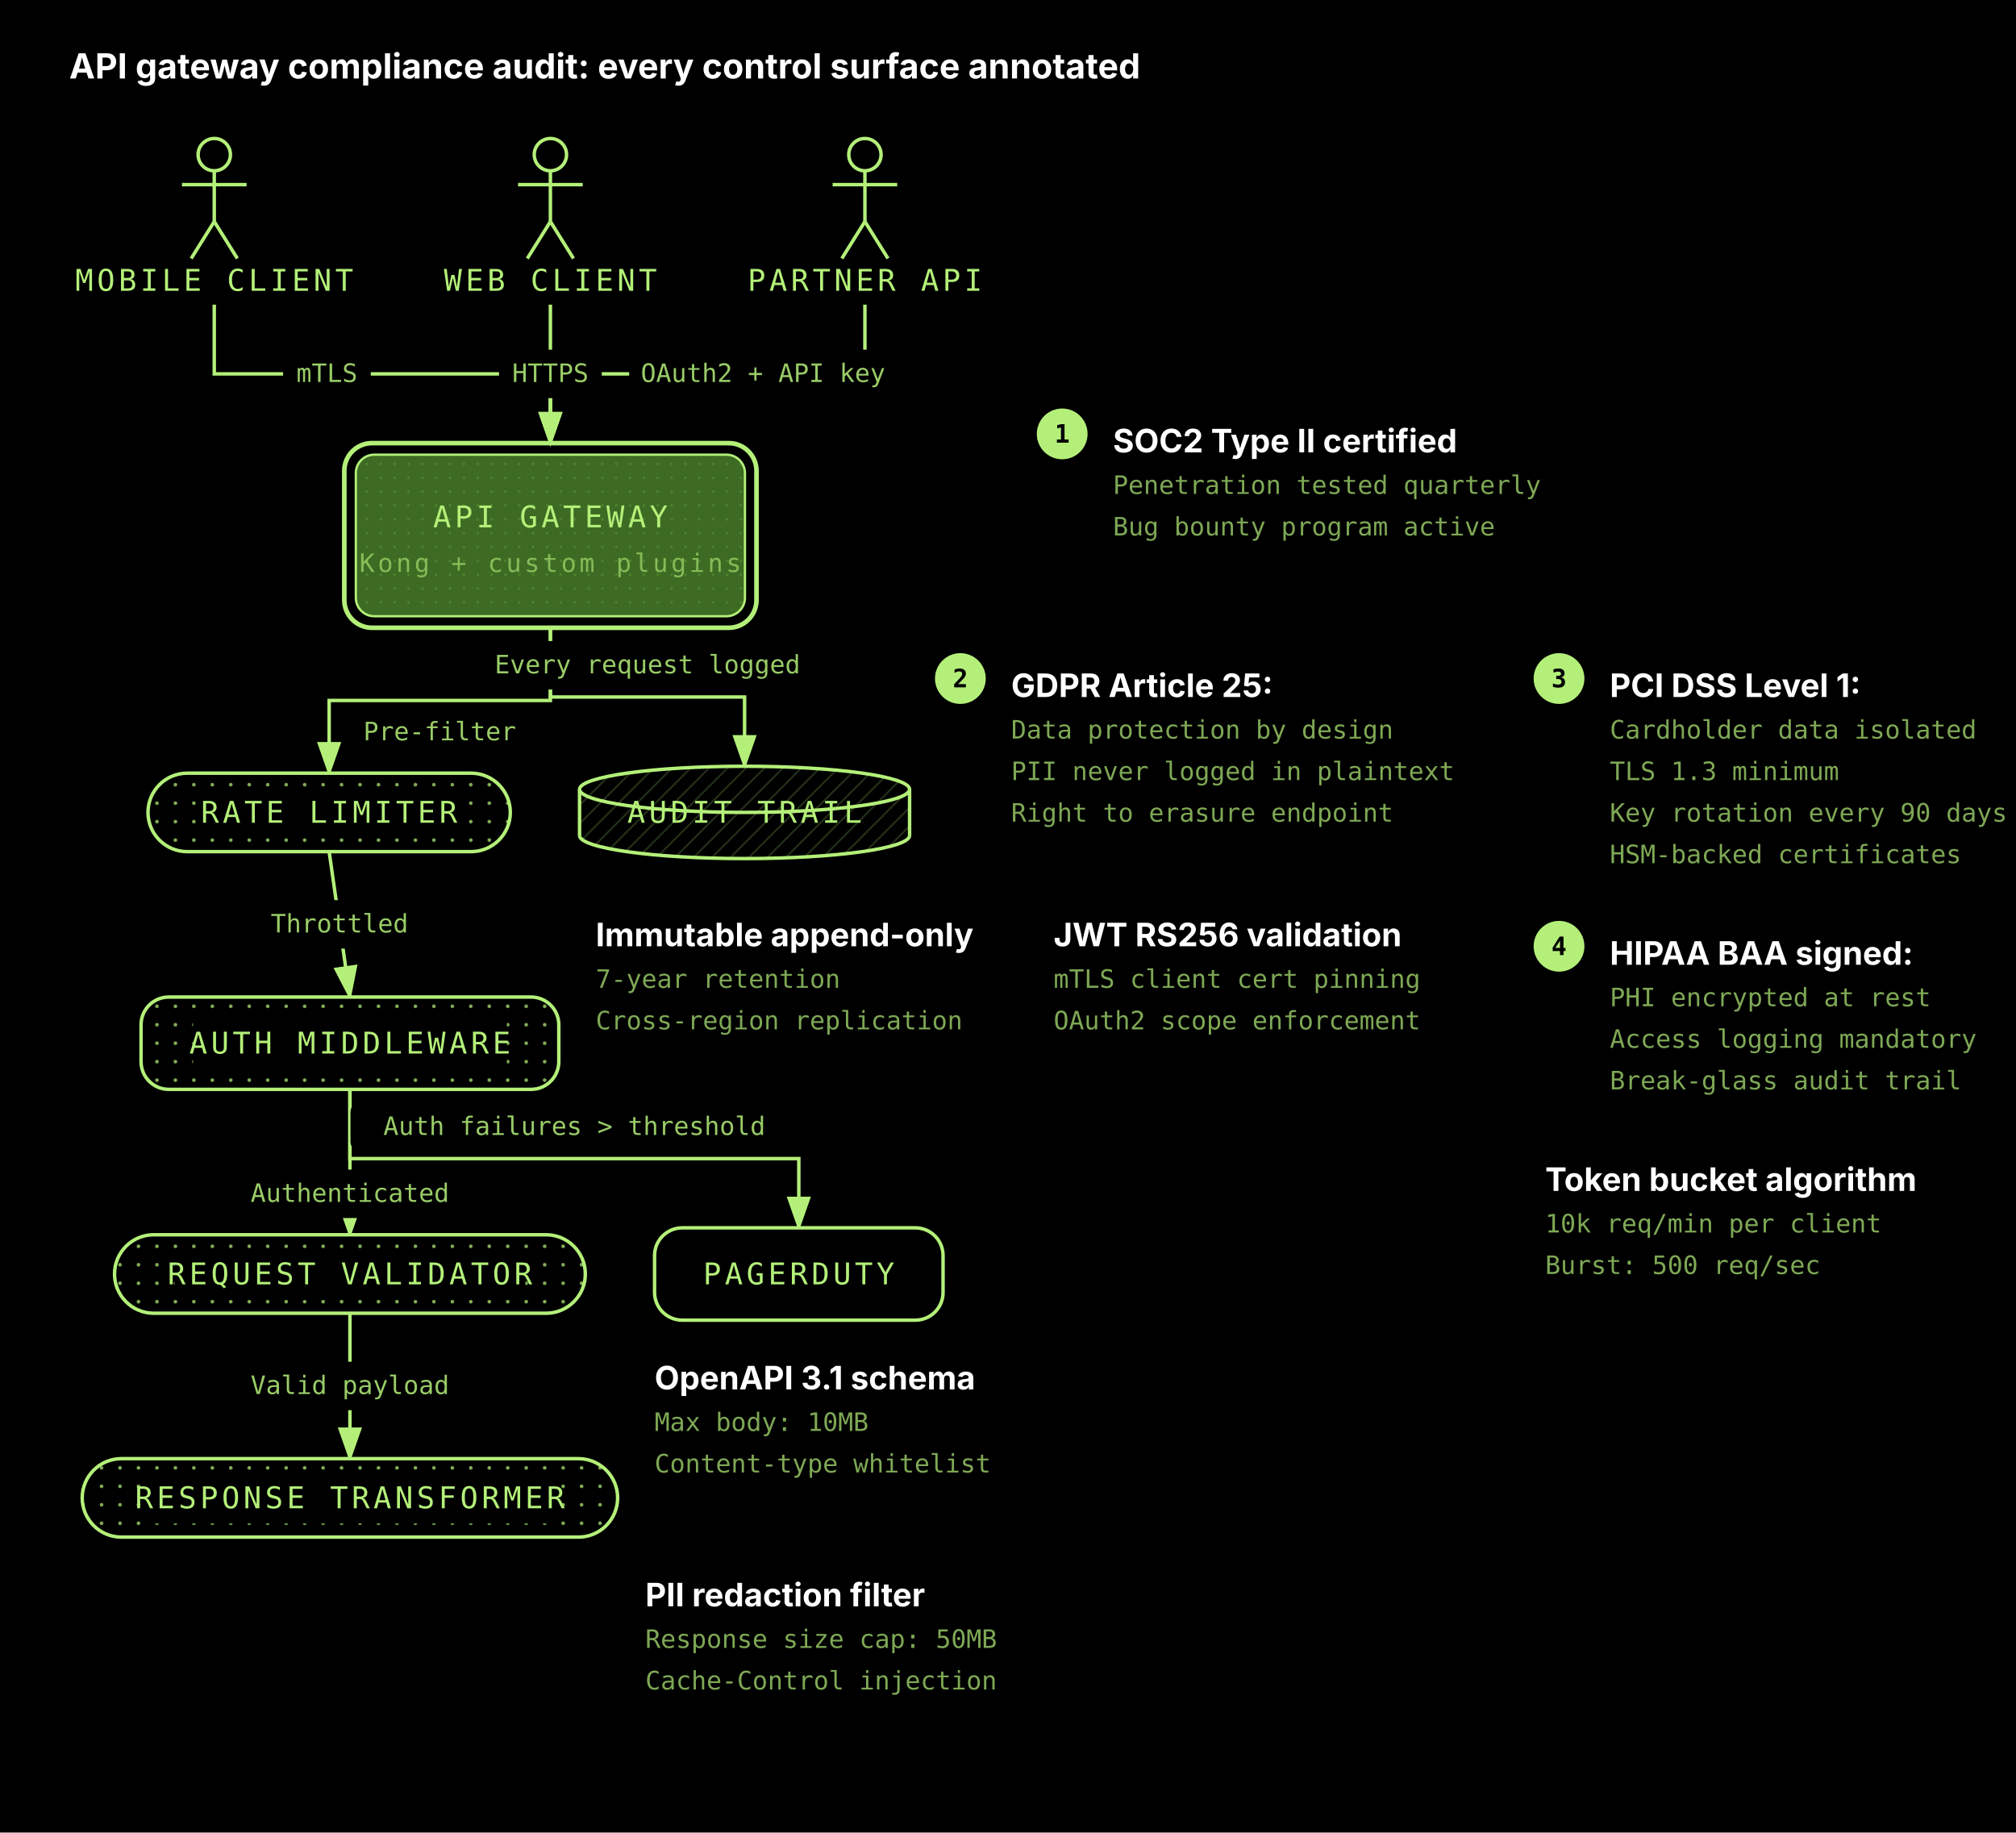
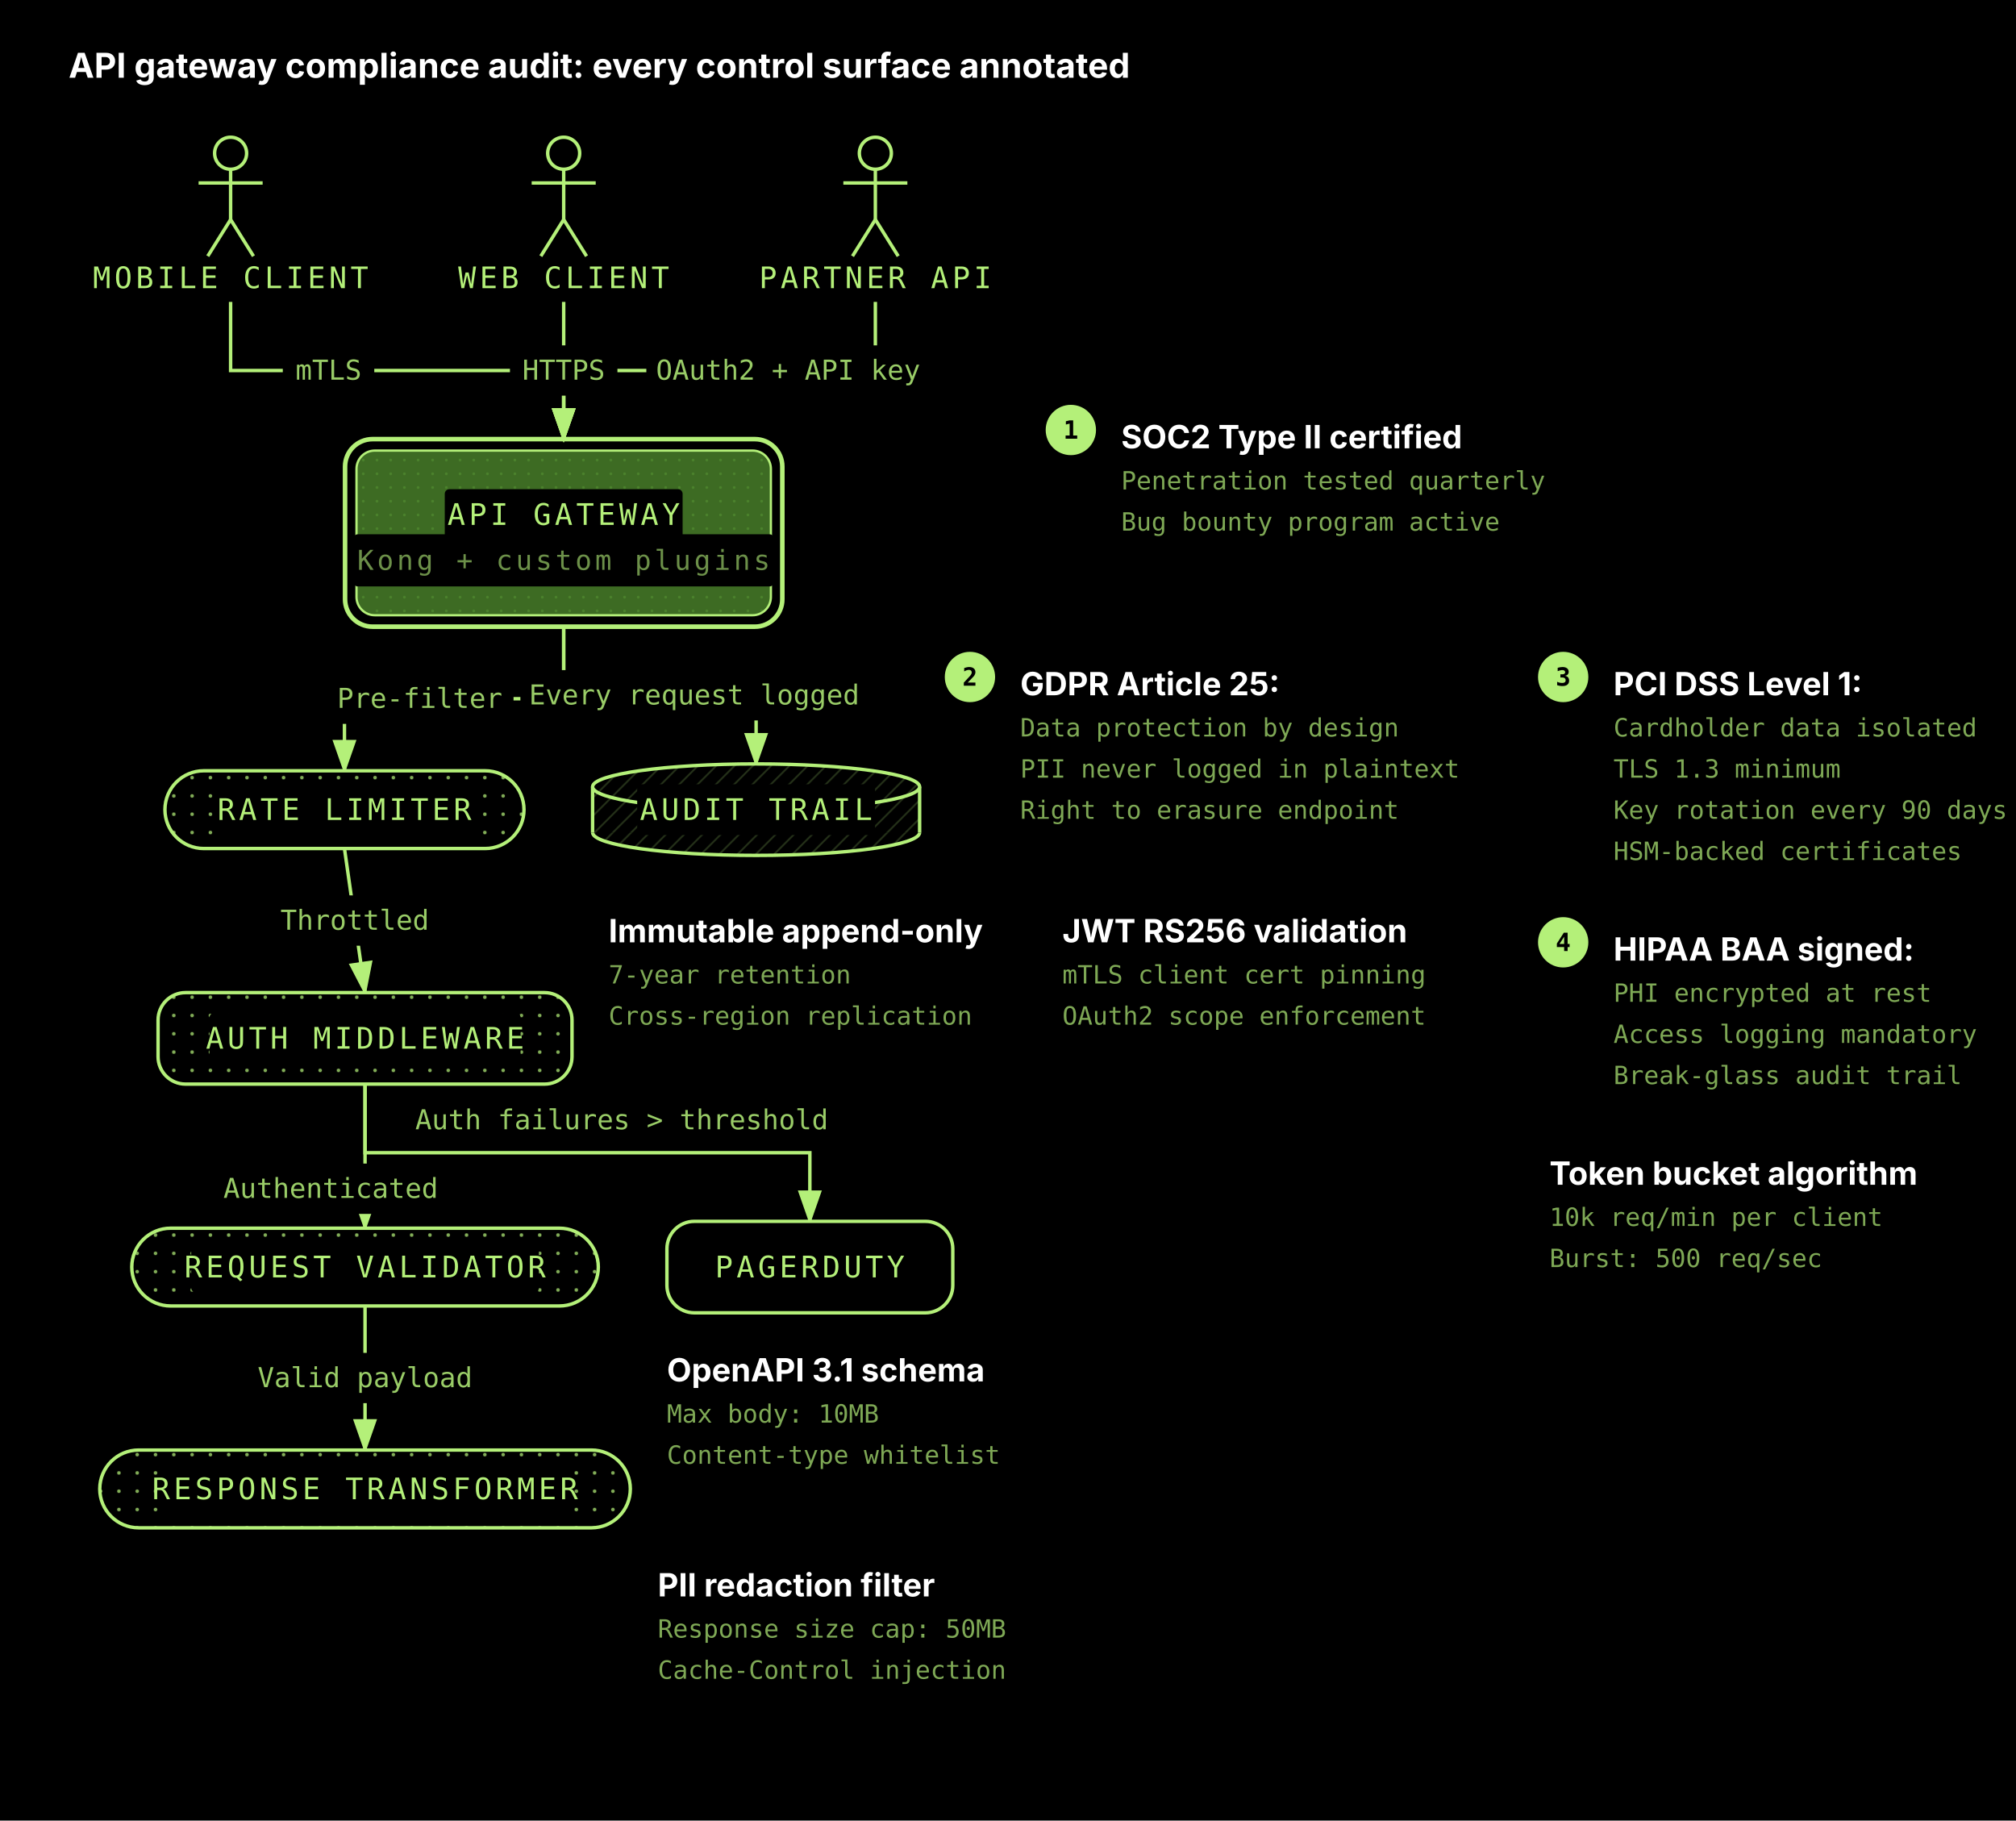
- <svg xmlns="http://www.w3.org/2000/svg" viewBox="0 0 873.52 794" width="873.52" height="794">
+ <svg xmlns="http://www.w3.org/2000/svg" viewBox="0 0 881.52 796" width="881.52" height="796">
  <defs>
    <pattern id="dotgrid" width="8" height="8" patternUnits="userSpaceOnUse">
      <rect width="8" height="8" fill="#000000" />
      <circle cx="4" cy="4" r="0.8" fill="#b4f079" opacity="0.7" />
    </pattern>
    <pattern id="crosshatch" width="8" height="8" patternUnits="userSpaceOnUse">
      <rect width="8" height="8" fill="#000000" />
      <path d="M0 8L8 0M-1 1L1 -1M7 9L9 7" stroke="#b4f079" stroke-width="0.8" opacity="0.2" />
    </pattern>
    <pattern id="hero" width="6" height="6" patternUnits="userSpaceOnUse">
      <rect width="6" height="6" fill="#3d6b23" />
      <circle cx="3" cy="3" r="0.6" fill="#5a9a35" opacity="0.5" />
    </pattern>
    <marker id="arrowhead" markerWidth="10" markerHeight="7" refX="9" refY="3.5" orient="auto" markerUnits="strokeWidth">
      <polygon points="0 0, 10 3.5, 0 7" fill="#b4f079" />
    </marker>
    <marker id="arrowhead-reverse" markerWidth="10" markerHeight="7" refX="1" refY="3.5" orient="auto" markerUnits="strokeWidth">
      <polygon points="10 0, 0 3.5, 10 7" fill="#b4f079" />
    </marker>
  </defs>
  <rect width="100%" height="100%" fill="#000000" />
  <g class="diagram">
    <text x="30" y="34" font-family="'Inter', 'Helvetica Neue', Arial, sans-serif" font-size="15" fill="#ffffff" font-weight="700">API gateway compliance audit: every control surface annotated</text>
-     <polyline points="92.84,132 92.84,162 238.48,162 238.48,192" fill="none" stroke="#b4f079" stroke-width="1.5" marker-end="url(#arrowhead)" />
-     <line x1="238.48" y1="132" x2="238.48" y2="192" stroke="#b4f079" stroke-width="1.5" marker-end="url(#arrowhead)" />
-     <polyline points="374.76,132 374.76,162 238.48,162 238.48,192" fill="none" stroke="#b4f079" stroke-width="1.5" marker-end="url(#arrowhead)" />
-     <polyline points="238.48,272 238.48,303.5 142.62,303.5 142.62,335" fill="none" stroke="#b4f079" stroke-width="1.5" marker-end="url(#arrowhead)" />
-     <line x1="142.62" y1="369" x2="151.62" y2="432" stroke="#b4f079" stroke-width="1.5" marker-end="url(#arrowhead)" />
-     <line x1="151.62" y1="472" x2="151.62" y2="535" stroke="#b4f079" stroke-width="1.5" marker-end="url(#arrowhead)" />
-     <line x1="151.62" y1="569" x2="151.62" y2="632" stroke="#b4f079" stroke-width="1.5" marker-end="url(#arrowhead)" />
-     <polyline points="238.48,272 238.48,302 322.62,302 322.62,332" fill="none" stroke="#b4f079" stroke-width="1.5" marker-end="url(#arrowhead)" />
-     <polyline points="151.62,472 151.62,502 346.12,502 346.12,532" fill="none" stroke="#b4f079" stroke-width="1.5" marker-end="url(#arrowhead)" />
-     <rect x="122.66" y="151.5" width="38" height="21" rx="4" fill="#000000" />
-     <rect x="216.23" y="151.5" width="44.5" height="21" rx="4" fill="#000000" />
-     <rect x="272.62" y="151.5" width="116" height="21" rx="4" fill="#000000" />
-     <rect x="152.05" y="306.75" width="77" height="21" rx="4" fill="#000000" />
-     <rect x="111.87" y="390" width="70.5" height="21" rx="4" fill="#000000" />
-     <rect x="103.37" y="506.75" width="96.5" height="21" rx="4" fill="#000000" />
-     <rect x="103.37" y="590" width="96.5" height="21" rx="4" fill="#000000" />
-     <rect x="209.55" y="277.75" width="142" height="21" rx="4" fill="#000000" />
-     <rect x="151.87" y="477.75" width="194" height="21" rx="4" fill="#000000" />
-     <circle cx="92.84" cy="67" r="7" fill="none" stroke="#b4f079" stroke-width="1.5" />
-     <line x1="92.84" y1="74" x2="92.84" y2="96" stroke="#b4f079" stroke-width="1.5" />
-     <line x1="78.84" y1="80" x2="106.84" y2="80" stroke="#b4f079" stroke-width="1.5" />
-     <line x1="92.84" y1="96" x2="82.84" y2="112" stroke="#b4f079" stroke-width="1.5" />
-     <line x1="92.84" y1="96" x2="102.84" y2="112" stroke="#b4f079" stroke-width="1.5" />
-     <text x="92.84" y="126" font-family="'JetBrains Mono', 'Fira Code', 'SF Mono', 'Cascadia Code', monospace" font-size="13" fill="#b4f079" text-anchor="middle" letter-spacing="0.12em">MOBILE CLIENT</text>
-     <circle cx="238.48" cy="67" r="7" fill="none" stroke="#b4f079" stroke-width="1.5" />
-     <line x1="238.48" y1="74" x2="238.48" y2="96" stroke="#b4f079" stroke-width="1.5" />
-     <line x1="224.48" y1="80" x2="252.48" y2="80" stroke="#b4f079" stroke-width="1.5" />
-     <line x1="238.48" y1="96" x2="228.48" y2="112" stroke="#b4f079" stroke-width="1.5" />
-     <line x1="238.48" y1="96" x2="248.48" y2="112" stroke="#b4f079" stroke-width="1.5" />
-     <text x="238.48" y="126" font-family="'JetBrains Mono', 'Fira Code', 'SF Mono', 'Cascadia Code', monospace" font-size="13" fill="#b4f079" text-anchor="middle" letter-spacing="0.12em">WEB CLIENT</text>
-     <circle cx="374.76" cy="67" r="7" fill="none" stroke="#b4f079" stroke-width="1.5" />
-     <line x1="374.76" y1="74" x2="374.76" y2="96" stroke="#b4f079" stroke-width="1.5" />
-     <line x1="360.76" y1="80" x2="388.76" y2="80" stroke="#b4f079" stroke-width="1.5" />
-     <line x1="374.76" y1="96" x2="364.76" y2="112" stroke="#b4f079" stroke-width="1.5" />
-     <line x1="374.76" y1="96" x2="384.76" y2="112" stroke="#b4f079" stroke-width="1.5" />
-     <text x="374.76" y="126" font-family="'JetBrains Mono', 'Fira Code', 'SF Mono', 'Cascadia Code', monospace" font-size="13" fill="#b4f079" text-anchor="middle" letter-spacing="0.12em">PARTNER API</text>
-     <rect x="149.18" y="192" width="178.6" height="80" rx="12" fill="none" stroke="#b4f079" stroke-width="2" />
-     <rect x="154.18" y="197" width="168.6" height="70" rx="8" fill="url(#hero)" stroke="#b4f079" stroke-width="1" />
-     <text x="238.48" y="224" font-family="'JetBrains Mono', 'Fira Code', 'SF Mono', 'Cascadia Code', monospace" font-size="13" fill="#b4f079" text-anchor="middle" dominant-baseline="central" letter-spacing="0.12em">API GATEWAY</text>
-     <text x="238.48" y="244" font-family="'JetBrains Mono', 'Fira Code', 'SF Mono', 'Cascadia Code', monospace" font-size="11" fill="#b4f079" opacity="0.6" text-anchor="middle" dominant-baseline="central" letter-spacing="0.12em">Kong + custom plugins</text>
-     <rect x="64.12" y="335" width="157" height="34" rx="17" fill="url(#dotgrid)" stroke="#b4f079" stroke-width="1.5" />
-     <rect x="86.62" y="340.9" width="112" height="22.2" fill="#000000" rx="2" />
-     <text x="142.62" y="352" font-family="'JetBrains Mono', 'Fira Code', 'SF Mono', 'Cascadia Code', monospace" font-size="13" fill="#b4f079" text-anchor="middle" dominant-baseline="central" letter-spacing="0.12em">RATE LIMITER</text>
-     <rect x="61.12" y="432" width="181" height="40" rx="12" fill="url(#dotgrid)" stroke="#b4f079" stroke-width="1.5" />
-     <rect x="83.62" y="440.9" width="136" height="22.2" fill="#000000" rx="2" />
-     <text x="151.62" y="452" font-family="'JetBrains Mono', 'Fira Code', 'SF Mono', 'Cascadia Code', monospace" font-size="13" fill="#b4f079" text-anchor="middle" dominant-baseline="central" letter-spacing="0.12em">AUTH MIDDLEWARE</text>
-     <rect x="49.62" y="535" width="204" height="34" rx="17" fill="url(#dotgrid)" stroke="#b4f079" stroke-width="1.5" />
-     <rect x="75.62" y="540.9" width="152" height="22.2" fill="#000000" rx="2" />
-     <text x="151.62" y="552" font-family="'JetBrains Mono', 'Fira Code', 'SF Mono', 'Cascadia Code', monospace" font-size="13" fill="#b4f079" text-anchor="middle" dominant-baseline="central" letter-spacing="0.12em">REQUEST VALIDATOR</text>
-     <rect x="35.62" y="632" width="232" height="34" rx="17" fill="url(#dotgrid)" stroke="#b4f079" stroke-width="1.5" />
-     <rect x="63.62" y="637.9" width="176" height="22.2" fill="#000000" rx="2" />
-     <text x="151.62" y="649" font-family="'JetBrains Mono', 'Fira Code', 'SF Mono', 'Cascadia Code', monospace" font-size="13" fill="#b4f079" text-anchor="middle" dominant-baseline="central" letter-spacing="0.12em">RESPONSE TRANSFORMER</text>
-     <rect x="251.12" y="342" width="143" height="20" fill="url(#crosshatch)" stroke="none" />
-     <line x1="251.12" y1="342" x2="251.12" y2="362" stroke="#b4f079" stroke-width="1.5" />
-     <line x1="394.12" y1="342" x2="394.12" y2="362" stroke="#b4f079" stroke-width="1.5" />
-     <ellipse cx="322.62" cy="342" rx="71.5" ry="10" fill="url(#crosshatch)" stroke="#b4f079" stroke-width="1.5" />
-     <path d="M251.12,362 A71.5,10 0 0,0 394.12,362" fill="url(#crosshatch)" stroke="#b4f079" stroke-width="1.5" />
-     <text x="322.62" y="352" font-family="'JetBrains Mono', 'Fira Code', 'SF Mono', 'Cascadia Code', monospace" font-size="13" fill="#b4f079" text-anchor="middle" dominant-baseline="central" letter-spacing="0.12em">AUDIT TRAIL</text>
-     <rect x="283.62" y="532" width="125" height="40" rx="12" fill="#000000" stroke="#b4f079" stroke-width="1.5" />
-     <text x="346.12" y="552" font-family="'JetBrains Mono', 'Fira Code', 'SF Mono', 'Cascadia Code', monospace" font-size="13" fill="#b4f079" text-anchor="middle" dominant-baseline="central" letter-spacing="0.12em">PAGERDUTY</text>
-     <text x="141.66" y="165.5" font-family="'JetBrains Mono', 'Fira Code', 'SF Mono', 'Cascadia Code', monospace" font-size="11" fill="#b4f079" opacity="0.85" text-anchor="middle">mTLS</text>
-     <text x="238.48" y="165.5" font-family="'JetBrains Mono', 'Fira Code', 'SF Mono', 'Cascadia Code', monospace" font-size="11" fill="#b4f079" opacity="0.85" text-anchor="middle">HTTPS</text>
-     <text x="330.62" y="165.5" font-family="'JetBrains Mono', 'Fira Code', 'SF Mono', 'Cascadia Code', monospace" font-size="11" fill="#b4f079" opacity="0.85" text-anchor="middle">OAuth2 + API key</text>
-     <text x="190.55" y="320.75" font-family="'JetBrains Mono', 'Fira Code', 'SF Mono', 'Cascadia Code', monospace" font-size="11" fill="#b4f079" opacity="0.85" text-anchor="middle">Pre-filter</text>
-     <text x="147.12" y="404" font-family="'JetBrains Mono', 'Fira Code', 'SF Mono', 'Cascadia Code', monospace" font-size="11" fill="#b4f079" opacity="0.85" text-anchor="middle">Throttled</text>
-     <text x="151.62" y="520.75" font-family="'JetBrains Mono', 'Fira Code', 'SF Mono', 'Cascadia Code', monospace" font-size="11" fill="#b4f079" opacity="0.85" text-anchor="middle">Authenticated</text>
-     <text x="151.62" y="604" font-family="'JetBrains Mono', 'Fira Code', 'SF Mono', 'Cascadia Code', monospace" font-size="11" fill="#b4f079" opacity="0.85" text-anchor="middle">Valid payload</text>
-     <text x="280.55" y="291.75" font-family="'JetBrains Mono', 'Fira Code', 'SF Mono', 'Cascadia Code', monospace" font-size="11" fill="#b4f079" opacity="0.85" text-anchor="middle">Every request logged</text>
-     <text x="248.87" y="491.75" font-family="'JetBrains Mono', 'Fira Code', 'SF Mono', 'Cascadia Code', monospace" font-size="11" fill="#b4f079" opacity="0.85" text-anchor="middle">Auth failures &gt; threshold</text>
-     <circle cx="460.24" cy="188" r="11" fill="#b4f079" stroke="none" />
-     <text x="460.24" y="188" font-family="'JetBrains Mono', 'Fira Code', 'SF Mono', 'Cascadia Code', monospace" font-size="11" fill="#000000" text-anchor="middle" dominant-baseline="central" font-weight="700">1</text>
-     <text x="482.24" y="196" font-family="'Inter', 'Helvetica Neue', Arial, sans-serif" font-size="14" fill="#ffffff" font-weight="700">SOC2 Type II certified</text>
-     <text x="482.24" y="214" font-family="'JetBrains Mono', 'Fira Code', 'SF Mono', 'Cascadia Code', monospace" font-size="11" fill="#b4f079" opacity="0.7">Penetration tested quarterly</text>
-     <text x="482.24" y="232" font-family="'JetBrains Mono', 'Fira Code', 'SF Mono', 'Cascadia Code', monospace" font-size="11" fill="#b4f079" opacity="0.7">Bug bounty program active</text>
-     <circle cx="416.12" cy="294" r="11" fill="#b4f079" stroke="none" />
-     <text x="416.12" y="294" font-family="'JetBrains Mono', 'Fira Code', 'SF Mono', 'Cascadia Code', monospace" font-size="11" fill="#000000" text-anchor="middle" dominant-baseline="central" font-weight="700">2</text>
-     <text x="438.12" y="302" font-family="'Inter', 'Helvetica Neue', Arial, sans-serif" font-size="14" fill="#ffffff" font-weight="700">GDPR Article 25:</text>
-     <text x="438.12" y="320" font-family="'JetBrains Mono', 'Fira Code', 'SF Mono', 'Cascadia Code', monospace" font-size="11" fill="#b4f079" opacity="0.7">Data protection by design</text>
-     <text x="438.12" y="338" font-family="'JetBrains Mono', 'Fira Code', 'SF Mono', 'Cascadia Code', monospace" font-size="11" fill="#b4f079" opacity="0.7">PII never logged in plaintext</text>
-     <text x="438.12" y="356" font-family="'JetBrains Mono', 'Fira Code', 'SF Mono', 'Cascadia Code', monospace" font-size="11" fill="#b4f079" opacity="0.7">Right to erasure endpoint</text>
-     <circle cx="675.52" cy="294" r="11" fill="#b4f079" stroke="none" />
-     <text x="675.52" y="294" font-family="'JetBrains Mono', 'Fira Code', 'SF Mono', 'Cascadia Code', monospace" font-size="11" fill="#000000" text-anchor="middle" dominant-baseline="central" font-weight="700">3</text>
-     <text x="697.52" y="302" font-family="'Inter', 'Helvetica Neue', Arial, sans-serif" font-size="14" fill="#ffffff" font-weight="700">PCI DSS Level 1:</text>
-     <text x="697.52" y="320" font-family="'JetBrains Mono', 'Fira Code', 'SF Mono', 'Cascadia Code', monospace" font-size="11" fill="#b4f079" opacity="0.7">Cardholder data isolated</text>
-     <text x="697.52" y="338" font-family="'JetBrains Mono', 'Fira Code', 'SF Mono', 'Cascadia Code', monospace" font-size="11" fill="#b4f079" opacity="0.7">TLS 1.3 minimum</text>
-     <text x="697.52" y="356" font-family="'JetBrains Mono', 'Fira Code', 'SF Mono', 'Cascadia Code', monospace" font-size="11" fill="#b4f079" opacity="0.7">Key rotation every 90 days</text>
-     <text x="697.52" y="374" font-family="'JetBrains Mono', 'Fira Code', 'SF Mono', 'Cascadia Code', monospace" font-size="11" fill="#b4f079" opacity="0.7">HSM-backed certificates</text>
-     <circle cx="675.52" cy="410" r="11" fill="#b4f079" stroke="none" />
-     <text x="675.52" y="410" font-family="'JetBrains Mono', 'Fira Code', 'SF Mono', 'Cascadia Code', monospace" font-size="11" fill="#000000" text-anchor="middle" dominant-baseline="central" font-weight="700">4</text>
-     <text x="697.52" y="418" font-family="'Inter', 'Helvetica Neue', Arial, sans-serif" font-size="14" fill="#ffffff" font-weight="700">HIPAA BAA signed:</text>
-     <text x="697.52" y="436" font-family="'JetBrains Mono', 'Fira Code', 'SF Mono', 'Cascadia Code', monospace" font-size="11" fill="#b4f079" opacity="0.7">PHI encrypted at rest</text>
-     <text x="697.52" y="454" font-family="'JetBrains Mono', 'Fira Code', 'SF Mono', 'Cascadia Code', monospace" font-size="11" fill="#b4f079" opacity="0.7">Access logging mandatory</text>
-     <text x="697.52" y="472" font-family="'JetBrains Mono', 'Fira Code', 'SF Mono', 'Cascadia Code', monospace" font-size="11" fill="#b4f079" opacity="0.7">Break-glass audit trail</text>
-     <text x="669.52" y="516" font-family="'Inter', 'Helvetica Neue', Arial, sans-serif" font-size="14" fill="#ffffff" font-weight="700">Token bucket algorithm</text>
-     <text x="669.52" y="534" font-family="'JetBrains Mono', 'Fira Code', 'SF Mono', 'Cascadia Code', monospace" font-size="11" fill="#b4f079" opacity="0.7">10k req/min per client</text>
-     <text x="669.52" y="552" font-family="'JetBrains Mono', 'Fira Code', 'SF Mono', 'Cascadia Code', monospace" font-size="11" fill="#b4f079" opacity="0.7">Burst: 500 req/sec</text>
-     <text x="456.52" y="410" font-family="'Inter', 'Helvetica Neue', Arial, sans-serif" font-size="14" fill="#ffffff" font-weight="700">JWT RS256 validation</text>
-     <text x="456.52" y="428" font-family="'JetBrains Mono', 'Fira Code', 'SF Mono', 'Cascadia Code', monospace" font-size="11" fill="#b4f079" opacity="0.7">mTLS client cert pinning</text>
-     <text x="456.52" y="446" font-family="'JetBrains Mono', 'Fira Code', 'SF Mono', 'Cascadia Code', monospace" font-size="11" fill="#b4f079" opacity="0.7">OAuth2 scope enforcement</text>
-     <text x="283.62" y="602" font-family="'Inter', 'Helvetica Neue', Arial, sans-serif" font-size="14" fill="#ffffff" font-weight="700">OpenAPI 3.1 schema</text>
-     <text x="283.62" y="620" font-family="'JetBrains Mono', 'Fira Code', 'SF Mono', 'Cascadia Code', monospace" font-size="11" fill="#b4f079" opacity="0.7">Max body: 10MB</text>
-     <text x="283.62" y="638" font-family="'JetBrains Mono', 'Fira Code', 'SF Mono', 'Cascadia Code', monospace" font-size="11" fill="#b4f079" opacity="0.7">Content-type whitelist</text>
-     <text x="279.62" y="696" font-family="'Inter', 'Helvetica Neue', Arial, sans-serif" font-size="14" fill="#ffffff" font-weight="700">PII redaction filter</text>
-     <text x="279.62" y="714" font-family="'JetBrains Mono', 'Fira Code', 'SF Mono', 'Cascadia Code', monospace" font-size="11" fill="#b4f079" opacity="0.7">Response size cap: 50MB</text>
-     <text x="279.62" y="732" font-family="'JetBrains Mono', 'Fira Code', 'SF Mono', 'Cascadia Code', monospace" font-size="11" fill="#b4f079" opacity="0.7">Cache-Control injection</text>
-     <text x="258.12" y="410" font-family="'Inter', 'Helvetica Neue', Arial, sans-serif" font-size="14" fill="#ffffff" font-weight="700">Immutable append-only</text>
-     <text x="258.12" y="428" font-family="'JetBrains Mono', 'Fira Code', 'SF Mono', 'Cascadia Code', monospace" font-size="11" fill="#b4f079" opacity="0.7">7-year retention</text>
-     <text x="258.12" y="446" font-family="'JetBrains Mono', 'Fira Code', 'SF Mono', 'Cascadia Code', monospace" font-size="11" fill="#b4f079" opacity="0.7">Cross-region replication</text>
+     <polyline points="100.84,132 100.84,162 246.48,162 246.48,192" fill="none" stroke="#b4f079" stroke-width="1.5" marker-end="url(#arrowhead)" />
+     <line x1="246.48" y1="132" x2="246.48" y2="192" stroke="#b4f079" stroke-width="1.5" marker-end="url(#arrowhead)" />
+     <polyline points="382.76,132 382.76,162 246.48,162 246.48,192" fill="none" stroke="#b4f079" stroke-width="1.5" marker-end="url(#arrowhead)" />
+     <polyline points="246.48,274 246.48,305.5 150.62,305.5 150.62,337" fill="none" stroke="#b4f079" stroke-width="1.5" marker-end="url(#arrowhead)" />
+     <line x1="150.62" y1="371" x2="159.62" y2="434" stroke="#b4f079" stroke-width="1.5" marker-end="url(#arrowhead)" />
+     <line x1="159.62" y1="474" x2="159.62" y2="537" stroke="#b4f079" stroke-width="1.5" marker-end="url(#arrowhead)" />
+     <line x1="159.62" y1="571" x2="159.62" y2="634" stroke="#b4f079" stroke-width="1.5" marker-end="url(#arrowhead)" />
+     <polyline points="246.48,274 246.48,304 330.62,304 330.62,334" fill="none" stroke="#b4f079" stroke-width="1.5" marker-end="url(#arrowhead)" />
+     <polyline points="159.62,474 159.62,504 354.12,504 354.12,534" fill="none" stroke="#b4f079" stroke-width="1.5" marker-end="url(#arrowhead)" />
+     <rect x="123.66" y="151" width="40" height="22" rx="4" fill="#000000" />
+     <rect x="222.98" y="151" width="47" height="22" rx="4" fill="#000000" />
+     <rect x="282.62" y="151" width="124" height="22" rx="4" fill="#000000" />
+     <rect x="142.55" y="294.5" width="82" height="22" rx="4" fill="#000000" />
+     <rect x="117.62" y="391.5" width="75" height="22" rx="4" fill="#000000" />
+     <rect x="93.12" y="508.75" width="103" height="22" rx="4" fill="#000000" />
+     <rect x="108.12" y="591.5" width="103" height="22" rx="4" fill="#000000" />
+     <rect x="227.55" y="293" width="152" height="22" rx="4" fill="#000000" />
+     <rect x="167.87" y="478.75" width="208" height="22" rx="4" fill="#000000" />
+     <circle cx="100.84" cy="67" r="7" fill="none" stroke="#b4f079" stroke-width="1.5" />
+     <line x1="100.84" y1="74" x2="100.84" y2="96" stroke="#b4f079" stroke-width="1.5" />
+     <line x1="86.84" y1="80" x2="114.84" y2="80" stroke="#b4f079" stroke-width="1.5" />
+     <line x1="100.84" y1="96" x2="90.84" y2="112" stroke="#b4f079" stroke-width="1.5" />
+     <line x1="100.84" y1="96" x2="110.84" y2="112" stroke="#b4f079" stroke-width="1.5" />
+     <text x="100.84" y="126" font-family="'JetBrains Mono', 'Fira Code', 'SF Mono', 'Cascadia Code', monospace" font-size="13" fill="#b4f079" text-anchor="middle" letter-spacing="0.12em">MOBILE CLIENT</text>
+     <circle cx="246.48" cy="67" r="7" fill="none" stroke="#b4f079" stroke-width="1.5" />
+     <line x1="246.48" y1="74" x2="246.48" y2="96" stroke="#b4f079" stroke-width="1.5" />
+     <line x1="232.48" y1="80" x2="260.48" y2="80" stroke="#b4f079" stroke-width="1.5" />
+     <line x1="246.48" y1="96" x2="236.48" y2="112" stroke="#b4f079" stroke-width="1.5" />
+     <line x1="246.48" y1="96" x2="256.48" y2="112" stroke="#b4f079" stroke-width="1.5" />
+     <text x="246.48" y="126" font-family="'JetBrains Mono', 'Fira Code', 'SF Mono', 'Cascadia Code', monospace" font-size="13" fill="#b4f079" text-anchor="middle" letter-spacing="0.12em">WEB CLIENT</text>
+     <circle cx="382.76" cy="67" r="7" fill="none" stroke="#b4f079" stroke-width="1.5" />
+     <line x1="382.76" y1="74" x2="382.76" y2="96" stroke="#b4f079" stroke-width="1.5" />
+     <line x1="368.76" y1="80" x2="396.76" y2="80" stroke="#b4f079" stroke-width="1.5" />
+     <line x1="382.76" y1="96" x2="372.76" y2="112" stroke="#b4f079" stroke-width="1.5" />
+     <line x1="382.76" y1="96" x2="392.76" y2="112" stroke="#b4f079" stroke-width="1.5" />
+     <text x="382.76" y="126" font-family="'JetBrains Mono', 'Fira Code', 'SF Mono', 'Cascadia Code', monospace" font-size="13" fill="#b4f079" text-anchor="middle" letter-spacing="0.12em">PARTNER API</text>
+     <rect x="150.88" y="192" width="191.2" height="82" rx="12" fill="none" stroke="#b4f079" stroke-width="2" />
+     <rect x="155.88" y="197" width="181.2" height="72" rx="8" fill="url(#hero)" stroke="#b4f079" stroke-width="1" />
+     <rect x="194.48" y="213.9" width="104" height="22.2" fill="#000000" rx="2" />
+     <text x="246.48" y="225" font-family="'JetBrains Mono', 'Fira Code', 'SF Mono', 'Cascadia Code', monospace" font-size="13" fill="#b4f079" text-anchor="middle" dominant-baseline="central" letter-spacing="0.12em">API GATEWAY</text>
+     <rect x="154.48" y="233.6" width="184" height="22.8" fill="#000000" rx="2" />
+     <text x="246.48" y="245" font-family="'JetBrains Mono', 'Fira Code', 'SF Mono', 'Cascadia Code', monospace" font-size="12" fill="#b4f079" opacity="0.6" text-anchor="middle" dominant-baseline="central" letter-spacing="0.12em">Kong + custom plugins</text>
+     <rect x="72.12" y="337" width="157" height="34" rx="17" fill="url(#dotgrid)" stroke="#b4f079" stroke-width="1.5" />
+     <rect x="94.62" y="342.9" width="112" height="22.2" fill="#000000" rx="2" />
+     <text x="150.62" y="354" font-family="'JetBrains Mono', 'Fira Code', 'SF Mono', 'Cascadia Code', monospace" font-size="13" fill="#b4f079" text-anchor="middle" dominant-baseline="central" letter-spacing="0.12em">RATE LIMITER</text>
+     <rect x="69.12" y="434" width="181" height="40" rx="12" fill="url(#dotgrid)" stroke="#b4f079" stroke-width="1.5" />
+     <rect x="91.62" y="442.9" width="136" height="22.2" fill="#000000" rx="2" />
+     <text x="159.62" y="454" font-family="'JetBrains Mono', 'Fira Code', 'SF Mono', 'Cascadia Code', monospace" font-size="13" fill="#b4f079" text-anchor="middle" dominant-baseline="central" letter-spacing="0.12em">AUTH MIDDLEWARE</text>
+     <rect x="57.62" y="537" width="204" height="34" rx="17" fill="url(#dotgrid)" stroke="#b4f079" stroke-width="1.5" />
+     <rect x="83.62" y="542.9" width="152" height="22.2" fill="#000000" rx="2" />
+     <text x="159.62" y="554" font-family="'JetBrains Mono', 'Fira Code', 'SF Mono', 'Cascadia Code', monospace" font-size="13" fill="#b4f079" text-anchor="middle" dominant-baseline="central" letter-spacing="0.12em">REQUEST VALIDATOR</text>
+     <rect x="43.62" y="634" width="232" height="34" rx="17" fill="url(#dotgrid)" stroke="#b4f079" stroke-width="1.5" />
+     <rect x="71.62" y="639.9" width="176" height="22.2" fill="#000000" rx="2" />
+     <text x="159.62" y="651" font-family="'JetBrains Mono', 'Fira Code', 'SF Mono', 'Cascadia Code', monospace" font-size="13" fill="#b4f079" text-anchor="middle" dominant-baseline="central" letter-spacing="0.12em">RESPONSE TRANSFORMER</text>
+     <rect x="259.12" y="344" width="143" height="20" fill="url(#crosshatch)" stroke="none" />
+     <line x1="259.12" y1="344" x2="259.12" y2="364" stroke="#b4f079" stroke-width="1.5" />
+     <line x1="402.12" y1="344" x2="402.12" y2="364" stroke="#b4f079" stroke-width="1.5" />
+     <ellipse cx="330.62" cy="344" rx="71.5" ry="10" fill="url(#crosshatch)" stroke="#b4f079" stroke-width="1.5" />
+     <path d="M259.12,364 A71.5,10 0 0,0 402.12,364" fill="url(#crosshatch)" stroke="#b4f079" stroke-width="1.5" />
+     <rect x="278.62" y="342.9" width="104" height="22.2" fill="#000000" rx="2" />
+     <text x="330.62" y="354" font-family="'JetBrains Mono', 'Fira Code', 'SF Mono', 'Cascadia Code', monospace" font-size="13" fill="#b4f079" text-anchor="middle" dominant-baseline="central" letter-spacing="0.12em">AUDIT TRAIL</text>
+     <rect x="291.62" y="534" width="125" height="40" rx="12" fill="#000000" stroke="#b4f079" stroke-width="1.5" />
+     <text x="354.12" y="554" font-family="'JetBrains Mono', 'Fira Code', 'SF Mono', 'Cascadia Code', monospace" font-size="13" fill="#b4f079" text-anchor="middle" dominant-baseline="central" letter-spacing="0.12em">PAGERDUTY</text>
+     <text x="143.66" y="166" font-family="'JetBrains Mono', 'Fira Code', 'SF Mono', 'Cascadia Code', monospace" font-size="12" fill="#b4f079" opacity="0.85" text-anchor="middle">mTLS</text>
+     <text x="246.48" y="166" font-family="'JetBrains Mono', 'Fira Code', 'SF Mono', 'Cascadia Code', monospace" font-size="12" fill="#b4f079" opacity="0.85" text-anchor="middle">HTTPS</text>
+     <text x="344.62" y="166" font-family="'JetBrains Mono', 'Fira Code', 'SF Mono', 'Cascadia Code', monospace" font-size="12" fill="#b4f079" opacity="0.85" text-anchor="middle">OAuth2 + API key</text>
+     <text x="183.55" y="309.5" font-family="'JetBrains Mono', 'Fira Code', 'SF Mono', 'Cascadia Code', monospace" font-size="12" fill="#b4f079" opacity="0.85" text-anchor="middle">Pre-filter</text>
+     <text x="155.12" y="406.5" font-family="'JetBrains Mono', 'Fira Code', 'SF Mono', 'Cascadia Code', monospace" font-size="12" fill="#b4f079" opacity="0.85" text-anchor="middle">Throttled</text>
+     <text x="144.62" y="523.75" font-family="'JetBrains Mono', 'Fira Code', 'SF Mono', 'Cascadia Code', monospace" font-size="12" fill="#b4f079" opacity="0.85" text-anchor="middle">Authenticated</text>
+     <text x="159.62" y="606.5" font-family="'JetBrains Mono', 'Fira Code', 'SF Mono', 'Cascadia Code', monospace" font-size="12" fill="#b4f079" opacity="0.85" text-anchor="middle">Valid payload</text>
+     <text x="303.55" y="308" font-family="'JetBrains Mono', 'Fira Code', 'SF Mono', 'Cascadia Code', monospace" font-size="12" fill="#b4f079" opacity="0.85" text-anchor="middle">Every request logged</text>
+     <text x="271.87" y="493.75" font-family="'JetBrains Mono', 'Fira Code', 'SF Mono', 'Cascadia Code', monospace" font-size="12" fill="#b4f079" opacity="0.85" text-anchor="middle">Auth failures &gt; threshold</text>
+     <circle cx="468.24" cy="188" r="11" fill="#b4f079" stroke="none" />
+     <text x="468.24" y="188" font-family="'JetBrains Mono', 'Fira Code', 'SF Mono', 'Cascadia Code', monospace" font-size="11" fill="#000000" text-anchor="middle" dominant-baseline="central" font-weight="700">1</text>
+     <text x="490.24" y="196" font-family="'Inter', 'Helvetica Neue', Arial, sans-serif" font-size="14" fill="#ffffff" font-weight="700">SOC2 Type II certified</text>
+     <text x="490.24" y="214" font-family="'JetBrains Mono', 'Fira Code', 'SF Mono', 'Cascadia Code', monospace" font-size="11" fill="#b4f079" opacity="0.7">Penetration tested quarterly</text>
+     <text x="490.24" y="232" font-family="'JetBrains Mono', 'Fira Code', 'SF Mono', 'Cascadia Code', monospace" font-size="11" fill="#b4f079" opacity="0.7">Bug bounty program active</text>
+     <circle cx="424.12" cy="296" r="11" fill="#b4f079" stroke="none" />
+     <text x="424.12" y="296" font-family="'JetBrains Mono', 'Fira Code', 'SF Mono', 'Cascadia Code', monospace" font-size="11" fill="#000000" text-anchor="middle" dominant-baseline="central" font-weight="700">2</text>
+     <text x="446.12" y="304" font-family="'Inter', 'Helvetica Neue', Arial, sans-serif" font-size="14" fill="#ffffff" font-weight="700">GDPR Article 25:</text>
+     <text x="446.12" y="322" font-family="'JetBrains Mono', 'Fira Code', 'SF Mono', 'Cascadia Code', monospace" font-size="11" fill="#b4f079" opacity="0.7">Data protection by design</text>
+     <text x="446.12" y="340" font-family="'JetBrains Mono', 'Fira Code', 'SF Mono', 'Cascadia Code', monospace" font-size="11" fill="#b4f079" opacity="0.7">PII never logged in plaintext</text>
+     <text x="446.12" y="358" font-family="'JetBrains Mono', 'Fira Code', 'SF Mono', 'Cascadia Code', monospace" font-size="11" fill="#b4f079" opacity="0.7">Right to erasure endpoint</text>
+     <circle cx="683.52" cy="296" r="11" fill="#b4f079" stroke="none" />
+     <text x="683.52" y="296" font-family="'JetBrains Mono', 'Fira Code', 'SF Mono', 'Cascadia Code', monospace" font-size="11" fill="#000000" text-anchor="middle" dominant-baseline="central" font-weight="700">3</text>
+     <text x="705.52" y="304" font-family="'Inter', 'Helvetica Neue', Arial, sans-serif" font-size="14" fill="#ffffff" font-weight="700">PCI DSS Level 1:</text>
+     <text x="705.52" y="322" font-family="'JetBrains Mono', 'Fira Code', 'SF Mono', 'Cascadia Code', monospace" font-size="11" fill="#b4f079" opacity="0.7">Cardholder data isolated</text>
+     <text x="705.52" y="340" font-family="'JetBrains Mono', 'Fira Code', 'SF Mono', 'Cascadia Code', monospace" font-size="11" fill="#b4f079" opacity="0.7">TLS 1.3 minimum</text>
+     <text x="705.52" y="358" font-family="'JetBrains Mono', 'Fira Code', 'SF Mono', 'Cascadia Code', monospace" font-size="11" fill="#b4f079" opacity="0.7">Key rotation every 90 days</text>
+     <text x="705.52" y="376" font-family="'JetBrains Mono', 'Fira Code', 'SF Mono', 'Cascadia Code', monospace" font-size="11" fill="#b4f079" opacity="0.7">HSM-backed certificates</text>
+     <circle cx="683.52" cy="412" r="11" fill="#b4f079" stroke="none" />
+     <text x="683.52" y="412" font-family="'JetBrains Mono', 'Fira Code', 'SF Mono', 'Cascadia Code', monospace" font-size="11" fill="#000000" text-anchor="middle" dominant-baseline="central" font-weight="700">4</text>
+     <text x="705.52" y="420" font-family="'Inter', 'Helvetica Neue', Arial, sans-serif" font-size="14" fill="#ffffff" font-weight="700">HIPAA BAA signed:</text>
+     <text x="705.52" y="438" font-family="'JetBrains Mono', 'Fira Code', 'SF Mono', 'Cascadia Code', monospace" font-size="11" fill="#b4f079" opacity="0.7">PHI encrypted at rest</text>
+     <text x="705.52" y="456" font-family="'JetBrains Mono', 'Fira Code', 'SF Mono', 'Cascadia Code', monospace" font-size="11" fill="#b4f079" opacity="0.7">Access logging mandatory</text>
+     <text x="705.52" y="474" font-family="'JetBrains Mono', 'Fira Code', 'SF Mono', 'Cascadia Code', monospace" font-size="11" fill="#b4f079" opacity="0.7">Break-glass audit trail</text>
+     <text x="677.52" y="518" font-family="'Inter', 'Helvetica Neue', Arial, sans-serif" font-size="14" fill="#ffffff" font-weight="700">Token bucket algorithm</text>
+     <text x="677.52" y="536" font-family="'JetBrains Mono', 'Fira Code', 'SF Mono', 'Cascadia Code', monospace" font-size="11" fill="#b4f079" opacity="0.7">10k req/min per client</text>
+     <text x="677.52" y="554" font-family="'JetBrains Mono', 'Fira Code', 'SF Mono', 'Cascadia Code', monospace" font-size="11" fill="#b4f079" opacity="0.7">Burst: 500 req/sec</text>
+     <text x="464.52" y="412" font-family="'Inter', 'Helvetica Neue', Arial, sans-serif" font-size="14" fill="#ffffff" font-weight="700">JWT RS256 validation</text>
+     <text x="464.52" y="430" font-family="'JetBrains Mono', 'Fira Code', 'SF Mono', 'Cascadia Code', monospace" font-size="11" fill="#b4f079" opacity="0.7">mTLS client cert pinning</text>
+     <text x="464.52" y="448" font-family="'JetBrains Mono', 'Fira Code', 'SF Mono', 'Cascadia Code', monospace" font-size="11" fill="#b4f079" opacity="0.7">OAuth2 scope enforcement</text>
+     <text x="291.62" y="604" font-family="'Inter', 'Helvetica Neue', Arial, sans-serif" font-size="14" fill="#ffffff" font-weight="700">OpenAPI 3.1 schema</text>
+     <text x="291.62" y="622" font-family="'JetBrains Mono', 'Fira Code', 'SF Mono', 'Cascadia Code', monospace" font-size="11" fill="#b4f079" opacity="0.7">Max body: 10MB</text>
+     <text x="291.62" y="640" font-family="'JetBrains Mono', 'Fira Code', 'SF Mono', 'Cascadia Code', monospace" font-size="11" fill="#b4f079" opacity="0.7">Content-type whitelist</text>
+     <text x="287.62" y="698" font-family="'Inter', 'Helvetica Neue', Arial, sans-serif" font-size="14" fill="#ffffff" font-weight="700">PII redaction filter</text>
+     <text x="287.62" y="716" font-family="'JetBrains Mono', 'Fira Code', 'SF Mono', 'Cascadia Code', monospace" font-size="11" fill="#b4f079" opacity="0.7">Response size cap: 50MB</text>
+     <text x="287.62" y="734" font-family="'JetBrains Mono', 'Fira Code', 'SF Mono', 'Cascadia Code', monospace" font-size="11" fill="#b4f079" opacity="0.7">Cache-Control injection</text>
+     <text x="266.12" y="412" font-family="'Inter', 'Helvetica Neue', Arial, sans-serif" font-size="14" fill="#ffffff" font-weight="700">Immutable append-only</text>
+     <text x="266.12" y="430" font-family="'JetBrains Mono', 'Fira Code', 'SF Mono', 'Cascadia Code', monospace" font-size="11" fill="#b4f079" opacity="0.7">7-year retention</text>
+     <text x="266.12" y="448" font-family="'JetBrains Mono', 'Fira Code', 'SF Mono', 'Cascadia Code', monospace" font-size="11" fill="#b4f079" opacity="0.7">Cross-region replication</text>
  </g>
</svg>
